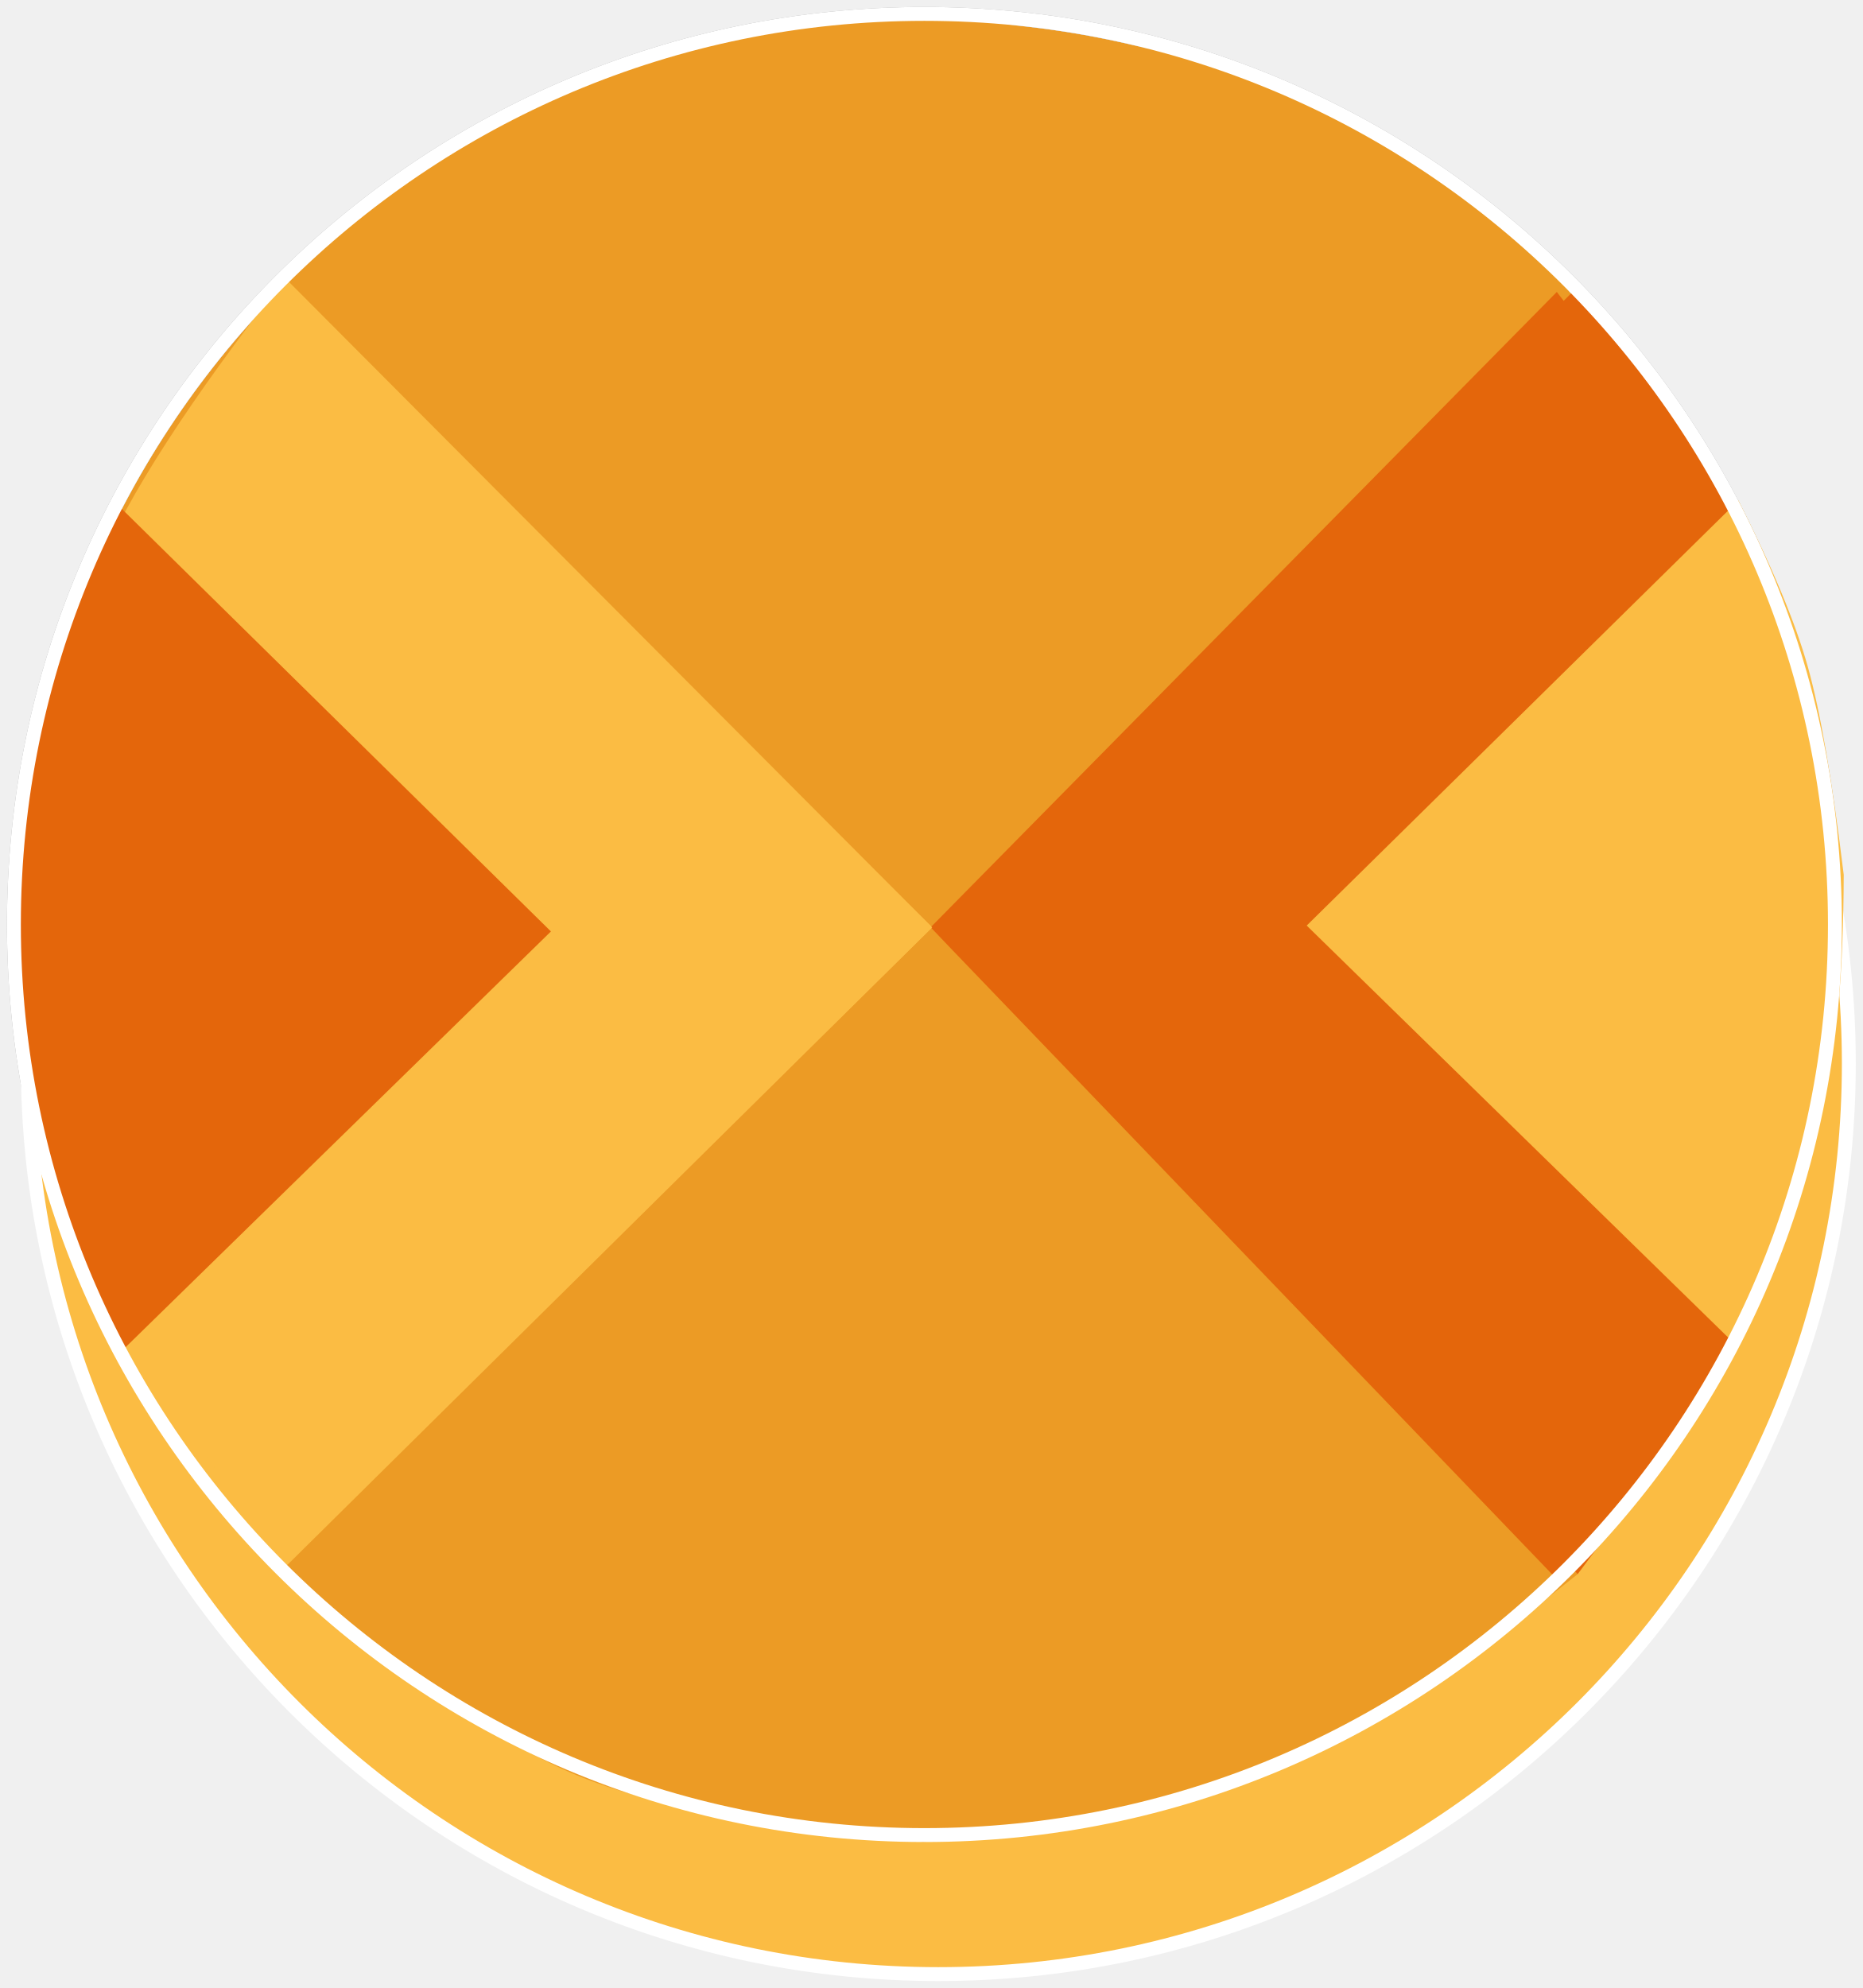
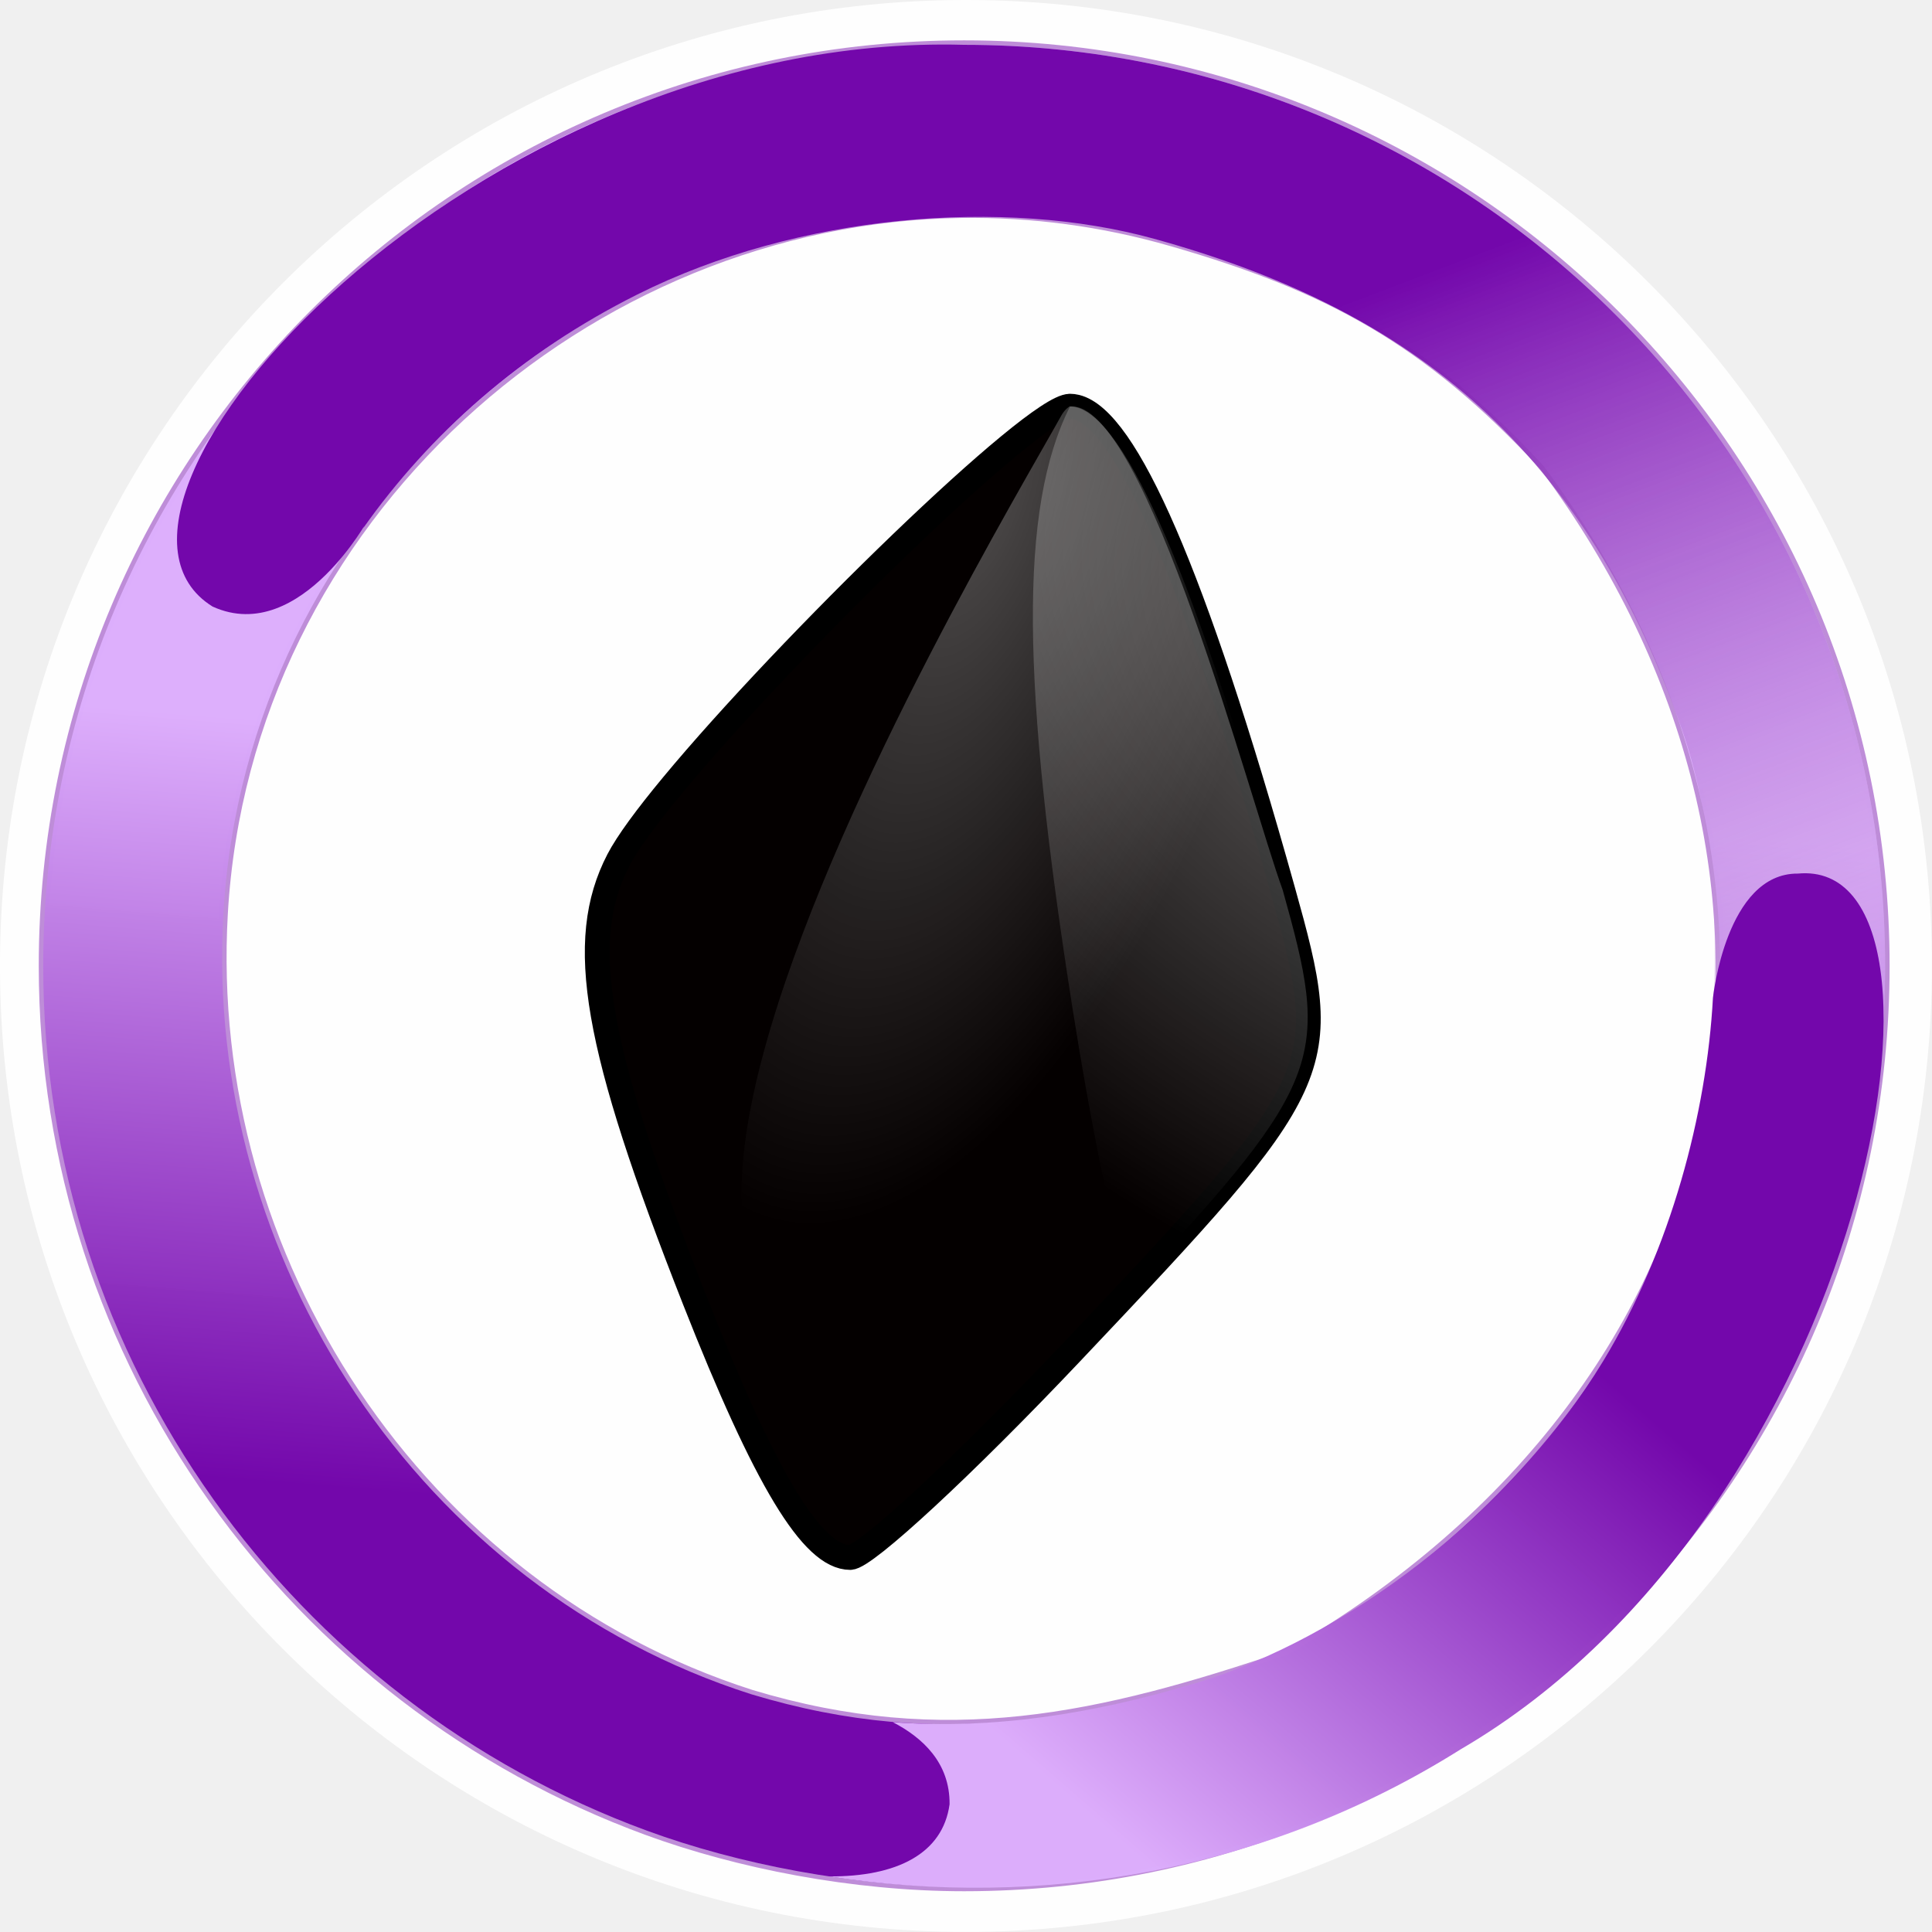
- <svg xmlns="http://www.w3.org/2000/svg" width="134px" height="143px" viewBox="0 0 134 143" version="1.1">
-   <g id="Icons-+-Images" stroke="none" stroke-width="1" fill="none" fill-rule="evenodd">
-     <g id="0xchange" transform="translate(1, 1)">
-       <circle id="Oval" stroke="#FFFFFF" fill="#EC9B25" cx="65.5" cy="65.5" r="65.5" />
-       <circle id="Oval" stroke="#979797" cx="65.5" cy="65.5" r="65.5" />
-       <circle id="Oval" stroke="#FFFFFF" fill="#FBBC43" cx="66.5" cy="75.5" r="65.5" />
-       <path d="M19.074,19.27 L66.053,65.702 L112.568,19.27 C103.547,12.086 96.381,7.407 91.069,5.232 C85.756,3.058 77.234,1.313 65.5,0 C54.09,1.038 45.78,2.639 40.569,4.801 C35.358,6.964 28.194,11.787 19.074,19.27 Z" id="Path-3" fill="#EC9B25" />
-       <path d="M19,85.034 L65.998,131.5 L112.493,85.034 C103.473,77.851 96.307,73.172 90.994,70.997 C85.682,68.822 77.159,67.078 65.426,65.764 C54.016,66.802 45.706,68.403 40.495,70.566 C35.284,72.728 28.119,77.551 19,85.034 Z" id="Path-3" fill="#EC9B25" transform="translate(65.74684, 98.6322) scale(1, -1) translate(-65.74684, -98.6322) " />
-       <path d="M112.493,19.637 L66.5,65.5 L112.493,112.23 C119.93,102.355 124.885,94.22 127.357,87.825 C129.83,81.43 131.044,73.611 131,64.367 C129.739,53.534 128.051,45.56 125.934,40.445 C123.818,35.331 119.338,28.394 112.493,19.637 Z" id="Path-4" fill="#E4660B" />
-       <path d="M110.993,20 L65.944,65.706 L110.993,112.594 C118.43,102.718 123.384,94.583 125.857,88.188 C128.33,81.793 129.544,73.974 129.5,64.73 C128.239,53.897 126.55,45.923 124.434,40.809 C122.318,35.694 117.838,28.758 110.993,20 Z" id="Path-4" fill="#E4660B" />
-       <path d="M47.548,19 L1,65.71 L47.548,111.594 C54.985,101.718 59.94,93.583 62.412,87.188 C64.885,80.793 66.099,72.974 66.055,63.73 C64.794,52.897 63.105,44.923 60.989,39.809 C58.873,34.694 54.393,27.758 47.548,19 Z" id="Path-4" fill="#FBBC43" transform="translate(33.52833, 65.29688) scale(-1, 1) translate(-33.52833, -65.29688) " />
-       <path d="M7.577,35.423 L38.633,66 L7.577,96.353 C4.345,88.56 2.28,82.648 1.382,78.616 C0.483,74.584 0.023,69.16 2.84217094e-14,62.343 C0.832,55.533 1.695,50.539 2.59,47.36 C3.484,44.182 5.147,40.203 7.577,35.423 Z" id="Path-5" fill="#E4660B" />
-       <path d="M100.577,35 L131.633,65.577 L100.577,95.929 C97.345,88.137 95.28,82.225 94.382,78.193 C93.484,74.161 93.023,68.736 93,61.919 C93.832,55.11 94.695,50.116 95.59,46.937 C96.485,43.758 98.147,39.779 100.577,35 Z" id="Path-5" fill="#FBBC43" transform="translate(112.3168, 65.4646) scale(-1, 1) translate(-112.3168, -65.4646) " />
-       <circle id="Oval" stroke="#FFFFFF" cx="65.5" cy="65.5" r="65.5" />
+ <svg xmlns="http://www.w3.org/2000/svg" xmlns:xlink="http://www.w3.org/1999/xlink" width="135.2" height="135.2" version="1.1" viewBox="0 0 135.2 135.2">
+   <defs>
+     <linearGradient id="linearGradient8830" x1="49.073" x2="51.94" y1="77.128" y2="41.258" gradientUnits="userSpaceOnUse" xlink:href="#linearGradient867" />
+     <linearGradient id="linearGradient867">
+       <stop stop-color="#7307ab" offset="0" />
+       <stop stop-color="#ddaefc" stop-opacity=".992" offset="1" />
+     </linearGradient>
+     <linearGradient id="linearGradient8832" x1="61.869" x2="81.473" y1="25.291" y2="76.795" gradientUnits="userSpaceOnUse">
+       <stop stop-color="#7307ab" offset="0" />
+       <stop stop-color="#faf3ff" stop-opacity="0" offset="1" />
+     </linearGradient>
+     <linearGradient id="linearGradient8452" x1="91.257" x2="70.57" y1="75.207" y2="99.092" gradientUnits="userSpaceOnUse" xlink:href="#linearGradient867" />
+     <radialGradient id="radialGradient9491" cx="43.331" cy="51.628" r="17.001" gradientTransform="matrix(.45824 -2.0634 .94446 -.015817 -11.622 118.53)" gradientUnits="userSpaceOnUse" xlink:href="#linearGradient8621" />
+     <linearGradient id="linearGradient8621">
+       <stop stop-color="#fff" offset="0" />
+       <stop stop-color="#fff" stop-opacity="0" offset="1" />
+     </linearGradient>
+     <radialGradient id="radialGradient8836" cx="43.331" cy="51.628" r="17.001" gradientTransform="matrix(2.0853 1.763 -1.5829 1.1138 73.852 -96.712)" gradientUnits="userSpaceOnUse" xlink:href="#linearGradient8621" />
+   </defs>
+   <g transform="matrix(1.4764 0 0 1.4764 -15.82 -7.6994)">
+     <circle transform="translate(-.096281 -.75716)" cx="56.596" cy="51.757" r="45.785" fill="#fff" opacity=".94" style="paint-order:normal" />
+     <g>
+       <path transform="translate(-17.75 -.99658)" d="m74.166 8.336c-24.109 1.115e-4 -43.653 19.545-43.652 43.654 8.7e-5 18.825 11.916 34.867 28.617 40.994 4.297 1.576 9.752 2.658 15.035 2.658 24.108-1.12e-4 43.652-19.544 43.652-43.652 9.7e-4 -24.109-19.543-43.654-43.652-43.654zm-0.109 7.994c3.282-0.043 6.629 0.386 9.961 1.348 7.373 2.127 12.074 4.646 17.607 10.613 14.381 19.369 10.159 43.465-12.094 56.334-8.936 3.039-16.248 4.674-25.472 1.887-15.691-5.025-25.947-20.633-25.006-37.002 1.081-18.806 17.279-32.947 35.004-33.18z" fill="url(#linearGradient8830)" stroke="#7307ab" stroke-opacity=".455" stroke-width=".423" style="paint-order:stroke fill markers" />
+       <path transform="translate(-.084048 -.91007)" d="m56.5 8.25c-23.211-0.643-43.371 21.824-35.625 26.625 4.254 1.94 7.634-4.677 7.137-3.711 3.158-4.468 7.476-8.313 12.992-11.078 7.648-3.834 17.42-4.599 24.498-2.643 11.642 3.218 20.137 9.354 25.018 23.256 1.381 3.933 1.809 8.916 1.418 13.855h8.127c0.053-0.878 0.088-1.76 0.088-2.65 9.5e-4 -24.109-19.543-43.654-43.652-43.654z" fill="url(#linearGradient8832)" stroke-width="1.178" style="paint-order:stroke fill markers" />
+       <path transform="translate(-.084048 -.91007)" d="m96.016 47.532c-3.404-0.028-4.026 5.891-4.026 5.891-0.295 5.463-1.997 11.923-5.193 17.201-4.432 7.318-12.295 13.168-19.328 15.281-4.931 1.482-9.656 2.205-14.352 1.848 1.424 0.738 2.709 1.936 2.691 3.891-0.321 2.349-2.509 3.441-5.717 3.42 10.026 1.553 20.684-0.2 29.946-6.026 19.348-11.299 24.716-42.332 15.979-41.506z" fill="url(#linearGradient8452)" stroke-width="1.178" style="paint-order:stroke fill markers" />
+     </g>
+     <g>
+       <path d="m61.43 24.47c-1.694 0-13.355 11.356-18.834 17.966-1.227 1.48-2.144 2.723-2.57 3.546-1.99 3.848-1.131 8.792 3.617 20.855 3.355 8.523 5.576 12.199 7.371 12.199 0.708 0 5.413-4.36 10.457-9.69 12.281-12.977 12.449-13.341 10.043-21.947-4.21-15.062-7.454-22.321-9.788-22.893-0.1-0.025-0.199-0.037-0.296-0.037z" fill="#040000" stroke="#000" stroke-linejoin="round" stroke-width="1.178" style="paint-order:normal" />
+       <path d="m61.422 24.479c-0.029 0-0.247 0.15-0.402 0.434-3.474 6.274-34.531 57.737 3.824 39.992 0.525-0.245 0.894-0.426 1.389-0.658 7.423-8.108 7.316-9.565 5.281-16.846-4.391-15.709-7.738-22.922-10.092-22.922zm4.811 39.768c16.309-7.641 16.724-8.497 16.508-23.09 0.216 14.593-0.199 15.448-16.508 23.09z" fill="url(#radialGradient9491)" opacity=".297" style="paint-order:normal" />
+       <path d="m61.432 24.482c-2.424 4.823-2.312 13.133 0.137 28.639 0.858 5.43 1.749 9.771 2.705 13.244 9.374-10.008 9.438-11.101 7.24-18.965-1.507-4.114-6.515-23.233-10.082-22.918z" fill="url(#radialGradient8836)" opacity=".419" style="paint-order:normal" />
    </g>
  </g>
</svg>
